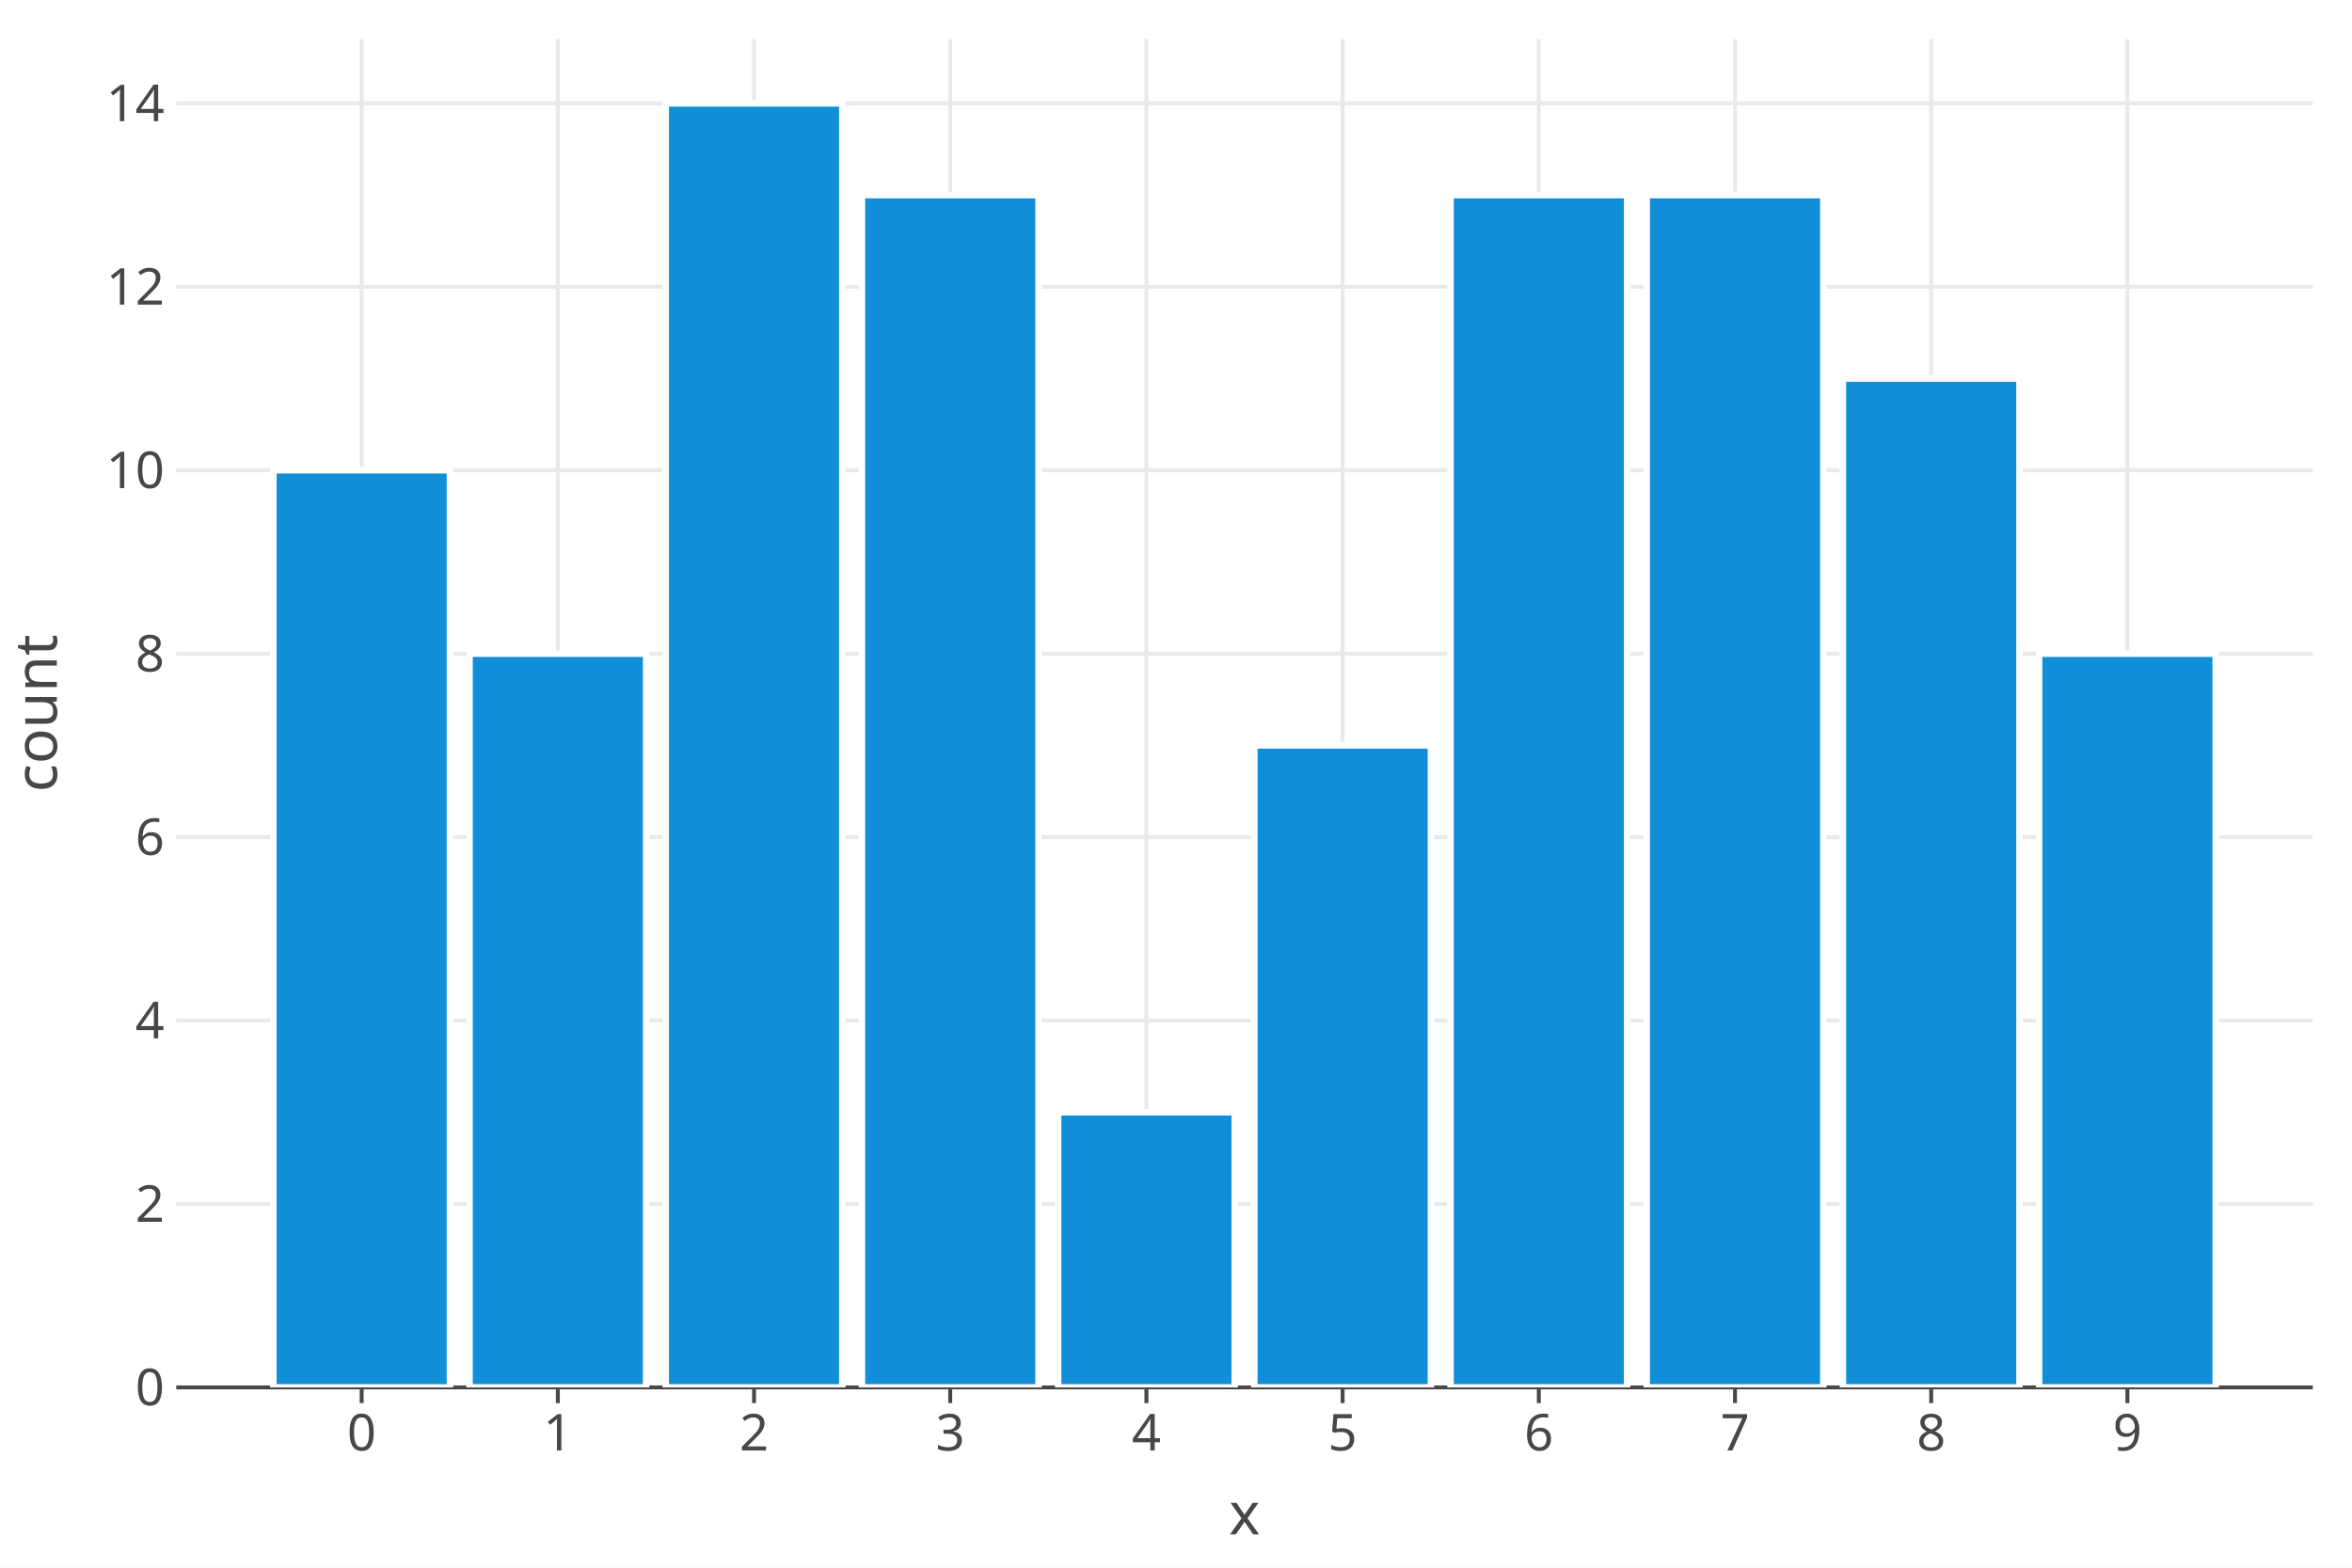
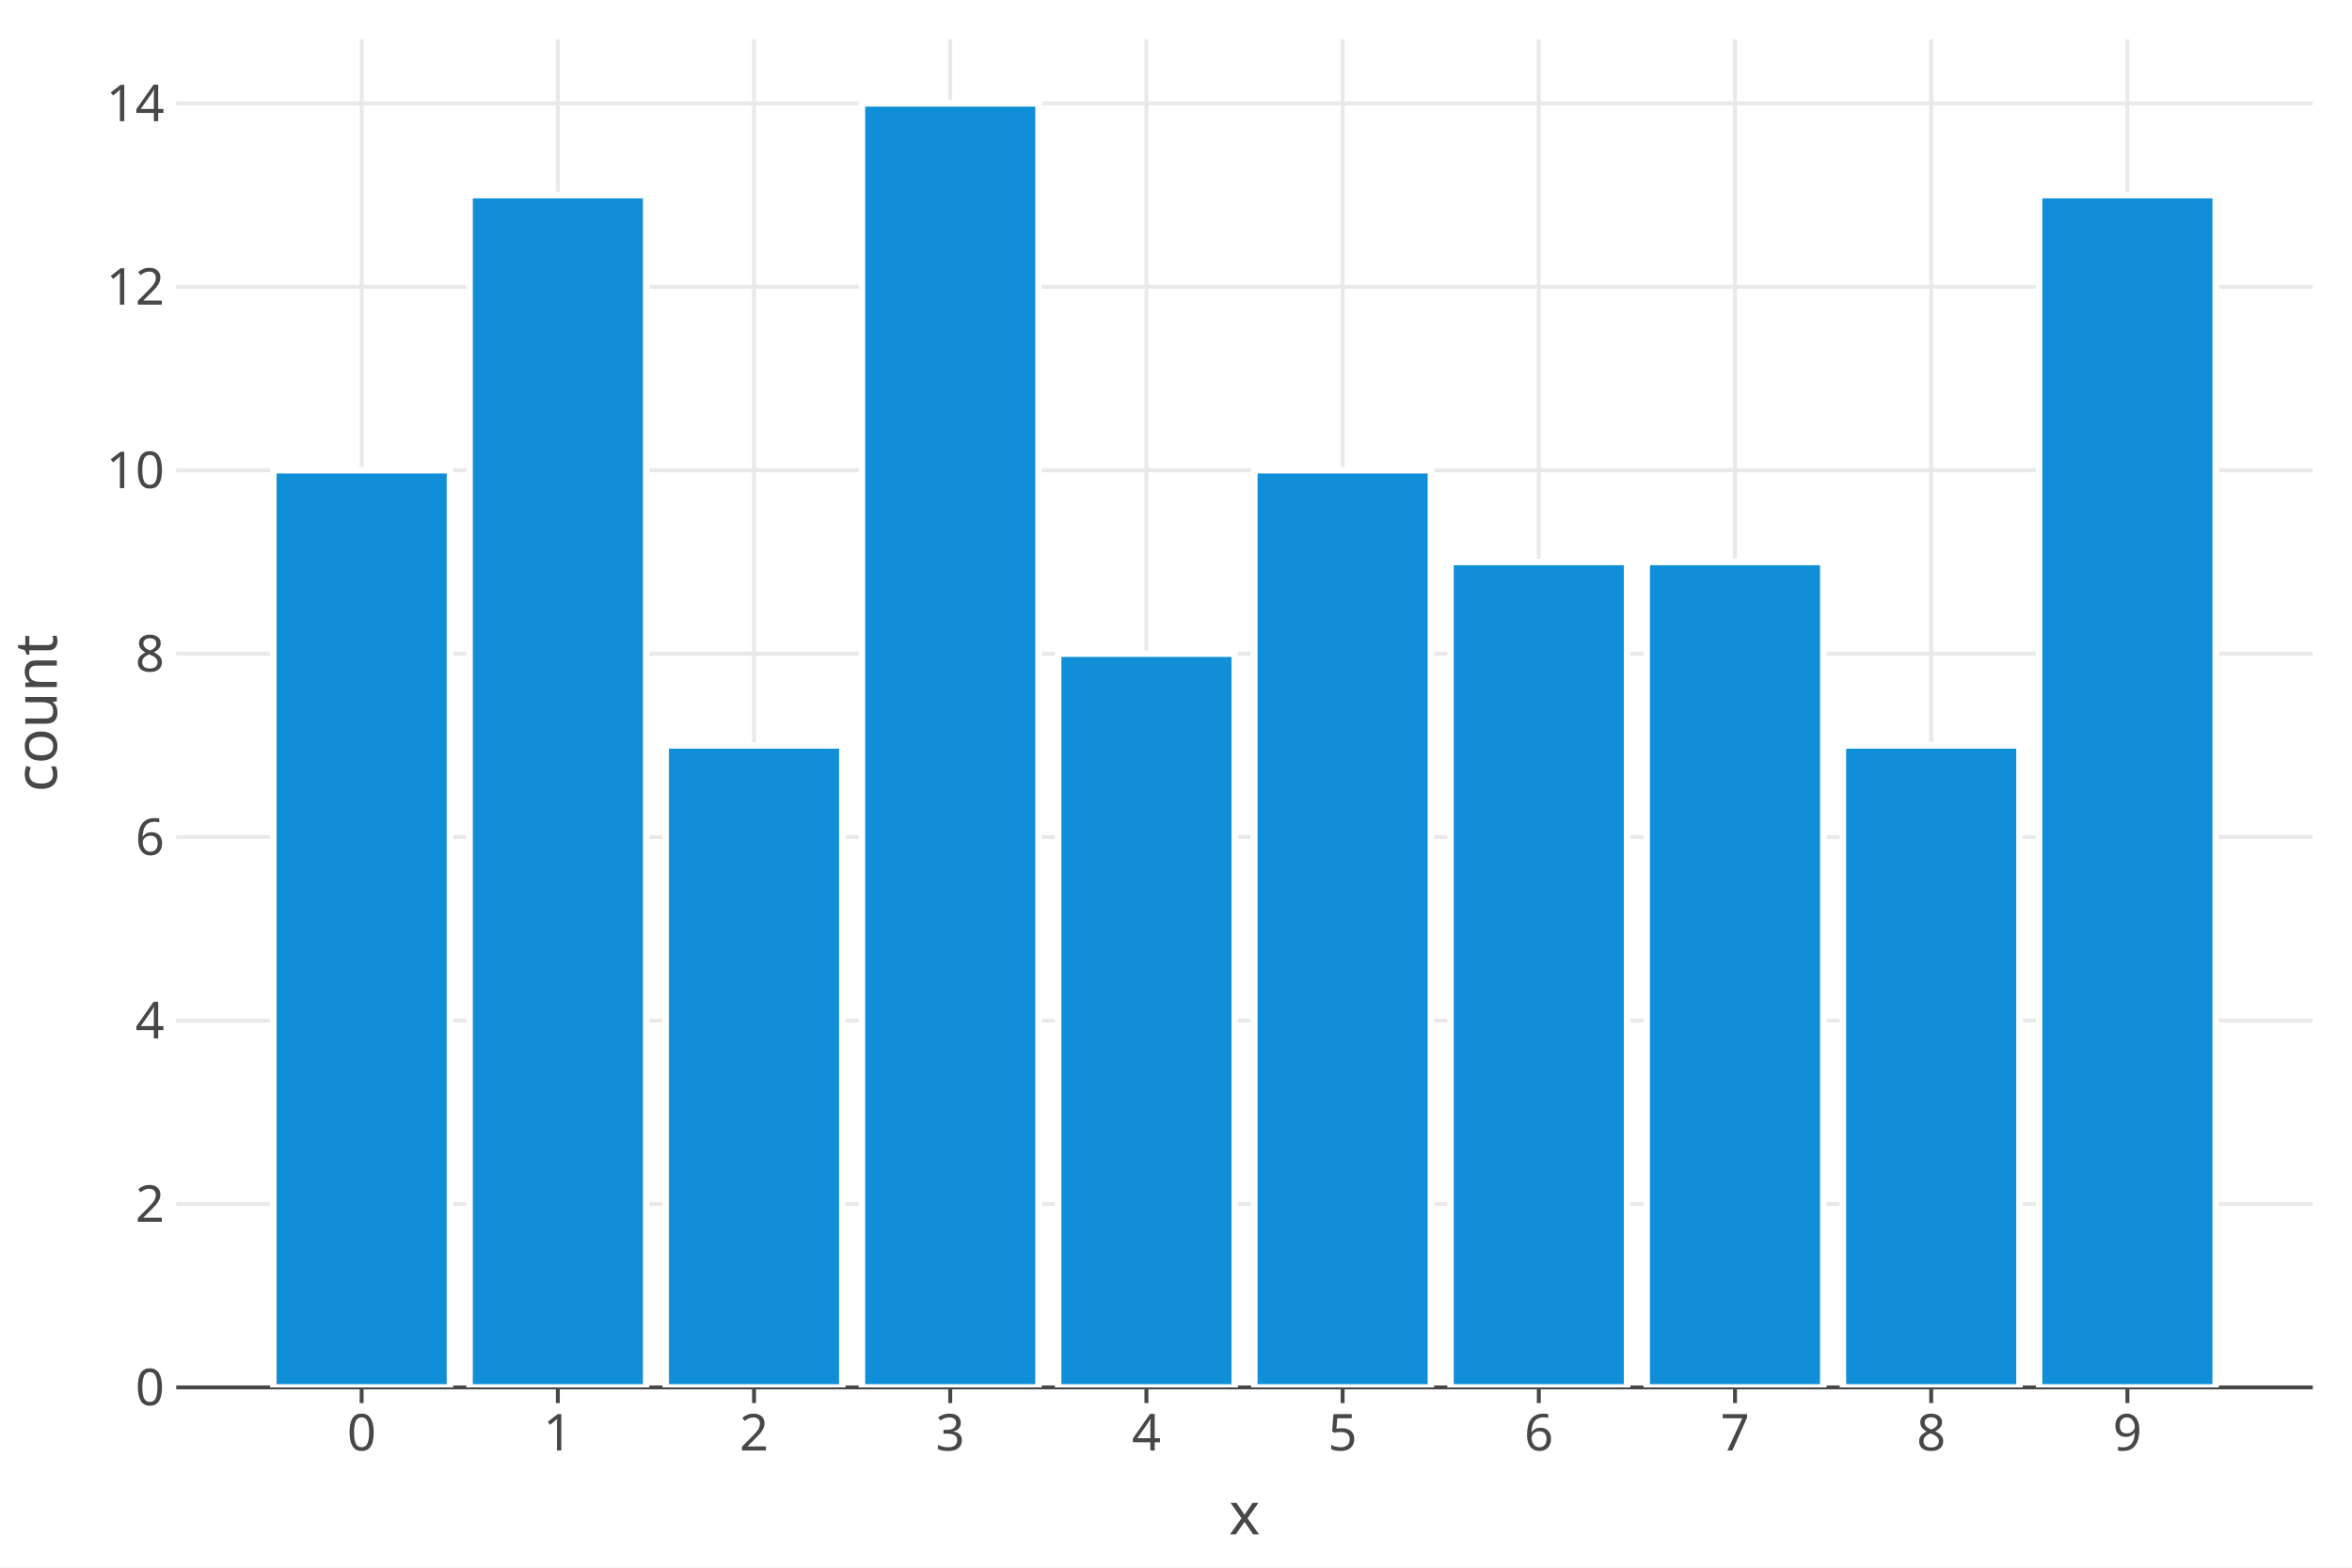
<svg xmlns="http://www.w3.org/2000/svg" class="plt-container" width="600.0" height="400.0">
  <style type="text/css">
  .plt-container {
   font-family: Lucida Grande, sans-serif;
   user-select: none;
   -webkit-user-select: none;
   -moz-user-select: none;
   -ms-user-select: none;
}
text {
   text-rendering: optimizeLegibility;
}
- #py8lrad .plot-title {
+ #pQ1RT6k .plot-title {
   fill: #474747;
   font-family: Lucida Grande, sans-serif;
   font-size: 16.0px;
   font-weight: normal;
   font-style: normal;   
}
- #py8lrad .plot-subtitle {
+ #pQ1RT6k .plot-subtitle {
   fill: #474747;
   font-family: Lucida Grande, sans-serif;
   font-size: 15.0px;
   font-weight: normal;
   font-style: normal;   
}
- #py8lrad .plot-caption {
-    fill: #474747;
-    font-family: Lucida Grande, sans-serif;
-    font-size: 13.0px;
-    font-weight: normal;
-    font-style: normal;   
- }
- #py8lrad .legend-title {
+ #pQ1RT6k .plot-caption {
+    fill: #474747;
+    font-family: Lucida Grande, sans-serif;
+    font-size: 13.0px;
+    font-weight: normal;
+    font-style: normal;   
+ }
+ #pQ1RT6k .legend-title {
   fill: #474747;
   font-family: Lucida Grande, sans-serif;
   font-size: 15.0px;
   font-weight: normal;
   font-style: normal;   
}
- #py8lrad .legend-item {
-    fill: #474747;
-    font-family: Lucida Grande, sans-serif;
-    font-size: 13.0px;
-    font-weight: normal;
-    font-style: normal;   
- }
- #py8lrad .axis-title-x {
+ #pQ1RT6k .legend-item {
+    fill: #474747;
+    font-family: Lucida Grande, sans-serif;
+    font-size: 13.0px;
+    font-weight: normal;
+    font-style: normal;   
+ }
+ #pQ1RT6k .axis-title-x {
   fill: #474747;
   font-family: Lucida Grande, sans-serif;
   font-size: 15.0px;
   font-weight: normal;
   font-style: normal;   
}
- #py8lrad .axis-text-x {
-    fill: #474747;
-    font-family: Lucida Grande, sans-serif;
-    font-size: 13.0px;
-    font-weight: normal;
-    font-style: normal;   
- }
- #djDKfyO .axis-tooltip-text-x {
+ #pQ1RT6k .axis-text-x {
+    fill: #474747;
+    font-family: Lucida Grande, sans-serif;
+    font-size: 13.0px;
+    font-weight: normal;
+    font-style: normal;   
+ }
+ #dD9jnpi .axis-tooltip-text-x {
   fill: #ffffff;
   font-family: Lucida Grande, sans-serif;
   font-size: 13.0px;
   font-weight: normal;
   font-style: normal;   
}
- #py8lrad .axis-title-y {
+ #pQ1RT6k .axis-title-y {
   fill: #474747;
   font-family: Lucida Grande, sans-serif;
   font-size: 15.0px;
   font-weight: normal;
   font-style: normal;   
}
- #py8lrad .axis-text-y {
-    fill: #474747;
-    font-family: Lucida Grande, sans-serif;
-    font-size: 13.0px;
-    font-weight: normal;
-    font-style: normal;   
- }
- #djDKfyO .axis-tooltip-text-y {
+ #pQ1RT6k .axis-text-y {
+    fill: #474747;
+    font-family: Lucida Grande, sans-serif;
+    font-size: 13.0px;
+    font-weight: normal;
+    font-style: normal;   
+ }
+ #dD9jnpi .axis-tooltip-text-y {
   fill: #ffffff;
   font-family: Lucida Grande, sans-serif;
   font-size: 13.0px;
   font-weight: normal;
   font-style: normal;   
}
- #py8lrad .facet-strip-text-x {
-    fill: #474747;
-    font-family: Lucida Grande, sans-serif;
-    font-size: 13.0px;
-    font-weight: normal;
-    font-style: normal;   
- }
- #py8lrad .facet-strip-text-y {
-    fill: #474747;
-    font-family: Lucida Grande, sans-serif;
-    font-size: 13.0px;
-    font-weight: normal;
-    font-style: normal;   
- }
- #djDKfyO .tooltip-text {
-    fill: #474747;
-    font-family: Lucida Grande, sans-serif;
-    font-size: 13.0px;
-    font-weight: normal;
-    font-style: normal;   
- }
- #djDKfyO .tooltip-title {
+ #pQ1RT6k .facet-strip-text-x {
+    fill: #474747;
+    font-family: Lucida Grande, sans-serif;
+    font-size: 13.0px;
+    font-weight: normal;
+    font-style: normal;   
+ }
+ #pQ1RT6k .facet-strip-text-y {
+    fill: #474747;
+    font-family: Lucida Grande, sans-serif;
+    font-size: 13.0px;
+    font-weight: normal;
+    font-style: normal;   
+ }
+ #dD9jnpi .tooltip-text {
+    fill: #474747;
+    font-family: Lucida Grande, sans-serif;
+    font-size: 13.0px;
+    font-weight: normal;
+    font-style: normal;   
+ }
+ #dD9jnpi .tooltip-title {
   fill: #474747;
   font-family: Lucida Grande, sans-serif;
   font-size: 13.0px;
   font-weight: bold;
   font-style: normal;   
}
- #djDKfyO .tooltip-label {
+ #dD9jnpi .tooltip-label {
   fill: #474747;
   font-family: Lucida Grande, sans-serif;
   font-size: 13.0px;
   font-weight: bold;
   font-style: normal;   
}

  </style>
-   <g id="py8lrad">
+   <g id="pQ1RT6k">
    <path fill-rule="evenodd" fill="rgb(255,255,255)" fill-opacity="1.0" d="M0.0 0.0 L0.0 400.0 L600.0 400.0 L600.0 0.0 Z">
    </path>
    <g transform="translate(23.0 10.0 ) ">
      <g transform="translate(21.96121 0.0 ) ">
        <line x1="47.297" y1="344.0" x2="47.297" y2="0.0" stroke="rgb(233,233,233)" stroke-opacity="1.0" stroke-width="1.0" fill="none">
        </line>
        <line x1="97.346" y1="344.0" x2="97.346" y2="0.0" stroke="rgb(233,233,233)" stroke-opacity="1.0" stroke-width="1.0" fill="none">
        </line>
        <line x1="147.396" y1="344.0" x2="147.396" y2="0.0" stroke="rgb(233,233,233)" stroke-opacity="1.0" stroke-width="1.0" fill="none">
        </line>
        <line x1="197.445" y1="344.0" x2="197.445" y2="0.0" stroke="rgb(233,233,233)" stroke-opacity="1.0" stroke-width="1.0" fill="none">
        </line>
        <line x1="247.495" y1="344.0" x2="247.495" y2="0.0" stroke="rgb(233,233,233)" stroke-opacity="1.0" stroke-width="1.0" fill="none">
        </line>
        <line x1="297.544" y1="344.0" x2="297.544" y2="0.0" stroke="rgb(233,233,233)" stroke-opacity="1.0" stroke-width="1.0" fill="none">
        </line>
        <line x1="347.594" y1="344.0" x2="347.594" y2="0.0" stroke="rgb(233,233,233)" stroke-opacity="1.0" stroke-width="1.0" fill="none">
        </line>
        <line x1="397.643" y1="344.0" x2="397.643" y2="0.0" stroke="rgb(233,233,233)" stroke-opacity="1.0" stroke-width="1.0" fill="none">
        </line>
        <line x1="447.693" y1="344.0" x2="447.693" y2="0.0" stroke="rgb(233,233,233)" stroke-opacity="1.0" stroke-width="1.0" fill="none">
        </line>
        <line x1="497.742" y1="344.0" x2="497.742" y2="0.0" stroke="rgb(233,233,233)" stroke-opacity="1.0" stroke-width="1.0" fill="none">
        </line>
      </g>
      <g transform="translate(21.96121 344.0 ) ">
        <g transform="translate(47.29675 0.0 ) ">
          <line stroke-width="1.0" stroke="rgb(71,71,71)" stroke-opacity="1.0" x2="0.0" y2="4.0">
          </line>
          <g transform="translate(0.0 7.0 ) ">
            <text class="axis-text-x" text-anchor="middle" dy="0.7em">
              <tspan>0</tspan>
            </text>
          </g>
        </g>
        <g transform="translate(97.34623 0.0 ) ">
          <line stroke-width="1.0" stroke="rgb(71,71,71)" stroke-opacity="1.0" x2="0.0" y2="4.0">
          </line>
          <g transform="translate(0.0 7.0 ) ">
            <text class="axis-text-x" text-anchor="middle" dy="0.7em">
              <tspan>1</tspan>
            </text>
          </g>
        </g>
        <g transform="translate(147.3957 0.0 ) ">
          <line stroke-width="1.0" stroke="rgb(71,71,71)" stroke-opacity="1.0" x2="0.0" y2="4.0">
          </line>
          <g transform="translate(0.0 7.0 ) ">
            <text class="axis-text-x" text-anchor="middle" dy="0.7em">
              <tspan>2</tspan>
            </text>
          </g>
        </g>
        <g transform="translate(197.4452 0.0 ) ">
          <line stroke-width="1.0" stroke="rgb(71,71,71)" stroke-opacity="1.0" x2="0.0" y2="4.0">
          </line>
          <g transform="translate(0.0 7.0 ) ">
            <text class="axis-text-x" text-anchor="middle" dy="0.7em">
              <tspan>3</tspan>
            </text>
          </g>
        </g>
        <g transform="translate(247.4947 0.0 ) ">
          <line stroke-width="1.0" stroke="rgb(71,71,71)" stroke-opacity="1.0" x2="0.0" y2="4.0">
          </line>
          <g transform="translate(0.0 7.0 ) ">
            <text class="axis-text-x" text-anchor="middle" dy="0.7em">
              <tspan>4</tspan>
            </text>
          </g>
        </g>
        <g transform="translate(297.5441 0.0 ) ">
          <line stroke-width="1.0" stroke="rgb(71,71,71)" stroke-opacity="1.0" x2="0.0" y2="4.0">
          </line>
          <g transform="translate(0.0 7.0 ) ">
            <text class="axis-text-x" text-anchor="middle" dy="0.7em">
              <tspan>5</tspan>
            </text>
          </g>
        </g>
        <g transform="translate(347.5936 0.0 ) ">
          <line stroke-width="1.0" stroke="rgb(71,71,71)" stroke-opacity="1.0" x2="0.0" y2="4.0">
          </line>
          <g transform="translate(0.0 7.0 ) ">
            <text class="axis-text-x" text-anchor="middle" dy="0.7em">
              <tspan>6</tspan>
            </text>
          </g>
        </g>
        <g transform="translate(397.6431 0.0 ) ">
          <line stroke-width="1.0" stroke="rgb(71,71,71)" stroke-opacity="1.0" x2="0.0" y2="4.0">
          </line>
          <g transform="translate(0.0 7.0 ) ">
            <text class="axis-text-x" text-anchor="middle" dy="0.7em">
              <tspan>7</tspan>
            </text>
          </g>
        </g>
        <g transform="translate(447.6926 0.0 ) ">
          <line stroke-width="1.0" stroke="rgb(71,71,71)" stroke-opacity="1.0" x2="0.0" y2="4.0">
          </line>
          <g transform="translate(0.0 7.0 ) ">
            <text class="axis-text-x" text-anchor="middle" dy="0.7em">
              <tspan>8</tspan>
            </text>
          </g>
        </g>
        <g transform="translate(497.742 0.0 ) ">
          <line stroke-width="1.0" stroke="rgb(71,71,71)" stroke-opacity="1.0" x2="0.0" y2="4.0">
          </line>
          <g transform="translate(0.0 7.0 ) ">
            <text class="axis-text-x" text-anchor="middle" dy="0.7em">
              <tspan>9</tspan>
            </text>
          </g>
        </g>
        <line x1="0.0" y1="0.0" x2="545.039" y2="0.0" stroke-width="1.0" stroke="rgb(71,71,71)" stroke-opacity="1.0">
        </line>
      </g>
      <g transform="translate(21.96121 0.0 ) ">
        <line x1="0.0" y1="297.197" x2="545.039" y2="297.197" stroke="rgb(233,233,233)" stroke-opacity="1.0" stroke-width="1.0" fill="none">
        </line>
        <line x1="0.0" y1="250.395" x2="545.039" y2="250.395" stroke="rgb(233,233,233)" stroke-opacity="1.0" stroke-width="1.0" fill="none">
        </line>
        <line x1="0.0" y1="203.592" x2="545.039" y2="203.592" stroke="rgb(233,233,233)" stroke-opacity="1.0" stroke-width="1.0" fill="none">
        </line>
        <line x1="0.0" y1="156.789" x2="545.039" y2="156.789" stroke="rgb(233,233,233)" stroke-opacity="1.0" stroke-width="1.0" fill="none">
        </line>
        <line x1="0.0" y1="109.986" x2="545.039" y2="109.986" stroke="rgb(233,233,233)" stroke-opacity="1.0" stroke-width="1.0" fill="none">
        </line>
        <line x1="0.0" y1="63.184" x2="545.039" y2="63.184" stroke="rgb(233,233,233)" stroke-opacity="1.0" stroke-width="1.0" fill="none">
        </line>
        <line x1="0.0" y1="16.381" x2="545.039" y2="16.381" stroke="rgb(233,233,233)" stroke-opacity="1.0" stroke-width="1.0" fill="none">
        </line>
      </g>
      <g transform="translate(21.96121 0.0 ) ">
        <g transform="translate(0.0 344.0 ) ">
          <g transform="translate(-3.0 0.0 ) ">
            <text class="axis-text-y" text-anchor="end" dy="0.35em">
              <tspan>0</tspan>
            </text>
          </g>
        </g>
        <g transform="translate(0.0 297.1973 ) ">
          <g transform="translate(-3.0 0.0 ) ">
            <text class="axis-text-y" text-anchor="end" dy="0.35em">
              <tspan>2</tspan>
            </text>
          </g>
        </g>
        <g transform="translate(0.0 250.3946 ) ">
          <g transform="translate(-3.0 0.0 ) ">
            <text class="axis-text-y" text-anchor="end" dy="0.35em">
              <tspan>4</tspan>
            </text>
          </g>
        </g>
        <g transform="translate(0.0 203.5918 ) ">
          <g transform="translate(-3.0 0.0 ) ">
            <text class="axis-text-y" text-anchor="end" dy="0.35em">
              <tspan>6</tspan>
            </text>
          </g>
        </g>
        <g transform="translate(0.0 156.7891 ) ">
          <g transform="translate(-3.0 0.0 ) ">
            <text class="axis-text-y" text-anchor="end" dy="0.35em">
              <tspan>8</tspan>
            </text>
          </g>
        </g>
        <g transform="translate(0.0 109.9864 ) ">
          <g transform="translate(-3.0 0.0 ) ">
            <text class="axis-text-y" text-anchor="end" dy="0.35em">
              <tspan>10</tspan>
            </text>
          </g>
        </g>
        <g transform="translate(0.0 63.18367 ) ">
          <g transform="translate(-3.0 0.0 ) ">
            <text class="axis-text-y" text-anchor="end" dy="0.35em">
              <tspan>12</tspan>
            </text>
          </g>
        </g>
        <g transform="translate(0.0 16.38095 ) ">
          <g transform="translate(-3.0 0.0 ) ">
            <text class="axis-text-y" text-anchor="end" dy="0.35em">
              <tspan>14</tspan>
            </text>
          </g>
        </g>
      </g>
-       <g transform="translate(21.96121 0.0 ) " clip-path="url(#c5BZNZt)" clip-bounds-jfx="[rect (0.0, 0.0), (545.039, 344.0)]">
+       <g transform="translate(21.96121 0.0 ) " clip-path="url(#cmXTQ5A)" clip-bounds-jfx="[rect (0.0, 0.0), (545.039, 344.0)]">
        <defs>
-           <clipPath id="c5BZNZt">
+           <clipPath id="cmXTQ5A">
            <rect x="0.0" y="0.0" width="545.039" height="344.0">
            </rect>
          </clipPath>
        </defs>
-         <rect x="275.022" y="180.19" height="163.81" width="45.045" stroke="rgb(255,255,255)" stroke-opacity="1.0" fill="rgb(17,142,216)" fill-opacity="1.0" stroke-width="1.65">
-         </rect>
-         <rect x="475.22" y="156.789" height="187.211" width="45.045" stroke="rgb(255,255,255)" stroke-opacity="1.0" fill="rgb(17,142,216)" fill-opacity="1.0" stroke-width="1.65">
-         </rect>
-         <rect x="174.923" y="39.782" height="304.218" width="45.045" stroke="rgb(255,255,255)" stroke-opacity="1.0" fill="rgb(17,142,216)" fill-opacity="1.0" stroke-width="1.65">
-         </rect>
-         <rect x="224.972" y="273.796" height="70.204" width="45.045" stroke="rgb(255,255,255)" stroke-opacity="1.0" fill="rgb(17,142,216)" fill-opacity="1.0" stroke-width="1.65">
-         </rect>
-         <rect x="124.873" y="16.381" height="327.619" width="45.045" stroke="rgb(255,255,255)" stroke-opacity="1.0" fill="rgb(17,142,216)" fill-opacity="1.0" stroke-width="1.65">
-         </rect>
-         <rect x="425.17" y="86.585" height="257.415" width="45.045" stroke="rgb(255,255,255)" stroke-opacity="1.0" fill="rgb(17,142,216)" fill-opacity="1.0" stroke-width="1.65">
-         </rect>
-         <rect x="325.071" y="39.782" height="304.218" width="45.045" stroke="rgb(255,255,255)" stroke-opacity="1.0" fill="rgb(17,142,216)" fill-opacity="1.0" stroke-width="1.65">
-         </rect>
-         <rect x="375.121" y="39.782" height="304.218" width="45.045" stroke="rgb(255,255,255)" stroke-opacity="1.0" fill="rgb(17,142,216)" fill-opacity="1.0" stroke-width="1.65">
+         <rect x="325.071" y="133.388" height="210.612" width="45.045" stroke="rgb(255,255,255)" stroke-opacity="1.0" fill="rgb(17,142,216)" fill-opacity="1.0" stroke-width="1.65">
+         </rect>
+         <rect x="475.22" y="39.782" height="304.218" width="45.045" stroke="rgb(255,255,255)" stroke-opacity="1.0" fill="rgb(17,142,216)" fill-opacity="1.0" stroke-width="1.65">
+         </rect>
+         <rect x="124.873" y="180.19" height="163.81" width="45.045" stroke="rgb(255,255,255)" stroke-opacity="1.0" fill="rgb(17,142,216)" fill-opacity="1.0" stroke-width="1.65">
+         </rect>
+         <rect x="375.121" y="133.388" height="210.612" width="45.045" stroke="rgb(255,255,255)" stroke-opacity="1.0" fill="rgb(17,142,216)" fill-opacity="1.0" stroke-width="1.65">
+         </rect>
+         <rect x="174.923" y="16.381" height="327.619" width="45.045" stroke="rgb(255,255,255)" stroke-opacity="1.0" fill="rgb(17,142,216)" fill-opacity="1.0" stroke-width="1.65">
+         </rect>
+         <rect x="275.022" y="109.986" height="234.014" width="45.045" stroke="rgb(255,255,255)" stroke-opacity="1.0" fill="rgb(17,142,216)" fill-opacity="1.0" stroke-width="1.65">
        </rect>
        <rect x="24.774" y="109.986" height="234.014" width="45.045" stroke="rgb(255,255,255)" stroke-opacity="1.0" fill="rgb(17,142,216)" fill-opacity="1.0" stroke-width="1.65">
        </rect>
-         <rect x="74.824" y="156.789" height="187.211" width="45.045" stroke="rgb(255,255,255)" stroke-opacity="1.0" fill="rgb(17,142,216)" fill-opacity="1.0" stroke-width="1.65">
+         <rect x="425.17" y="180.19" height="163.81" width="45.045" stroke="rgb(255,255,255)" stroke-opacity="1.0" fill="rgb(17,142,216)" fill-opacity="1.0" stroke-width="1.65">
+         </rect>
+         <rect x="74.824" y="39.782" height="304.218" width="45.045" stroke="rgb(255,255,255)" stroke-opacity="1.0" fill="rgb(17,142,216)" fill-opacity="1.0" stroke-width="1.65">
+         </rect>
+         <rect x="224.972" y="156.789" height="187.211" width="45.045" stroke="rgb(255,255,255)" stroke-opacity="1.0" fill="rgb(17,142,216)" fill-opacity="1.0" stroke-width="1.65">
        </rect>
      </g>
    </g>
    <g transform="translate(14.5 182.0 ) rotate(-90.0 ) ">
      <text class="axis-title-y" y="0.0" text-anchor="middle">
        <tspan>count</tspan>
      </text>
    </g>
    <g transform="translate(317.4806 391.5 ) ">
      <text class="axis-title-x" y="0.0" text-anchor="middle">
        <tspan>x</tspan>
      </text>
    </g>
    <path fill="rgb(0,0,0)" fill-opacity="0.0" stroke="rgb(71,71,71)" stroke-opacity="1.0" stroke-width="0.0" d="M0.0 0.0 L0.0 400.0 L600.0 400.0 L600.0 0.0 Z">
    </path>
  </g>
-   <g id="djDKfyO">
+   <g id="dD9jnpi">
  </g>
</svg>
